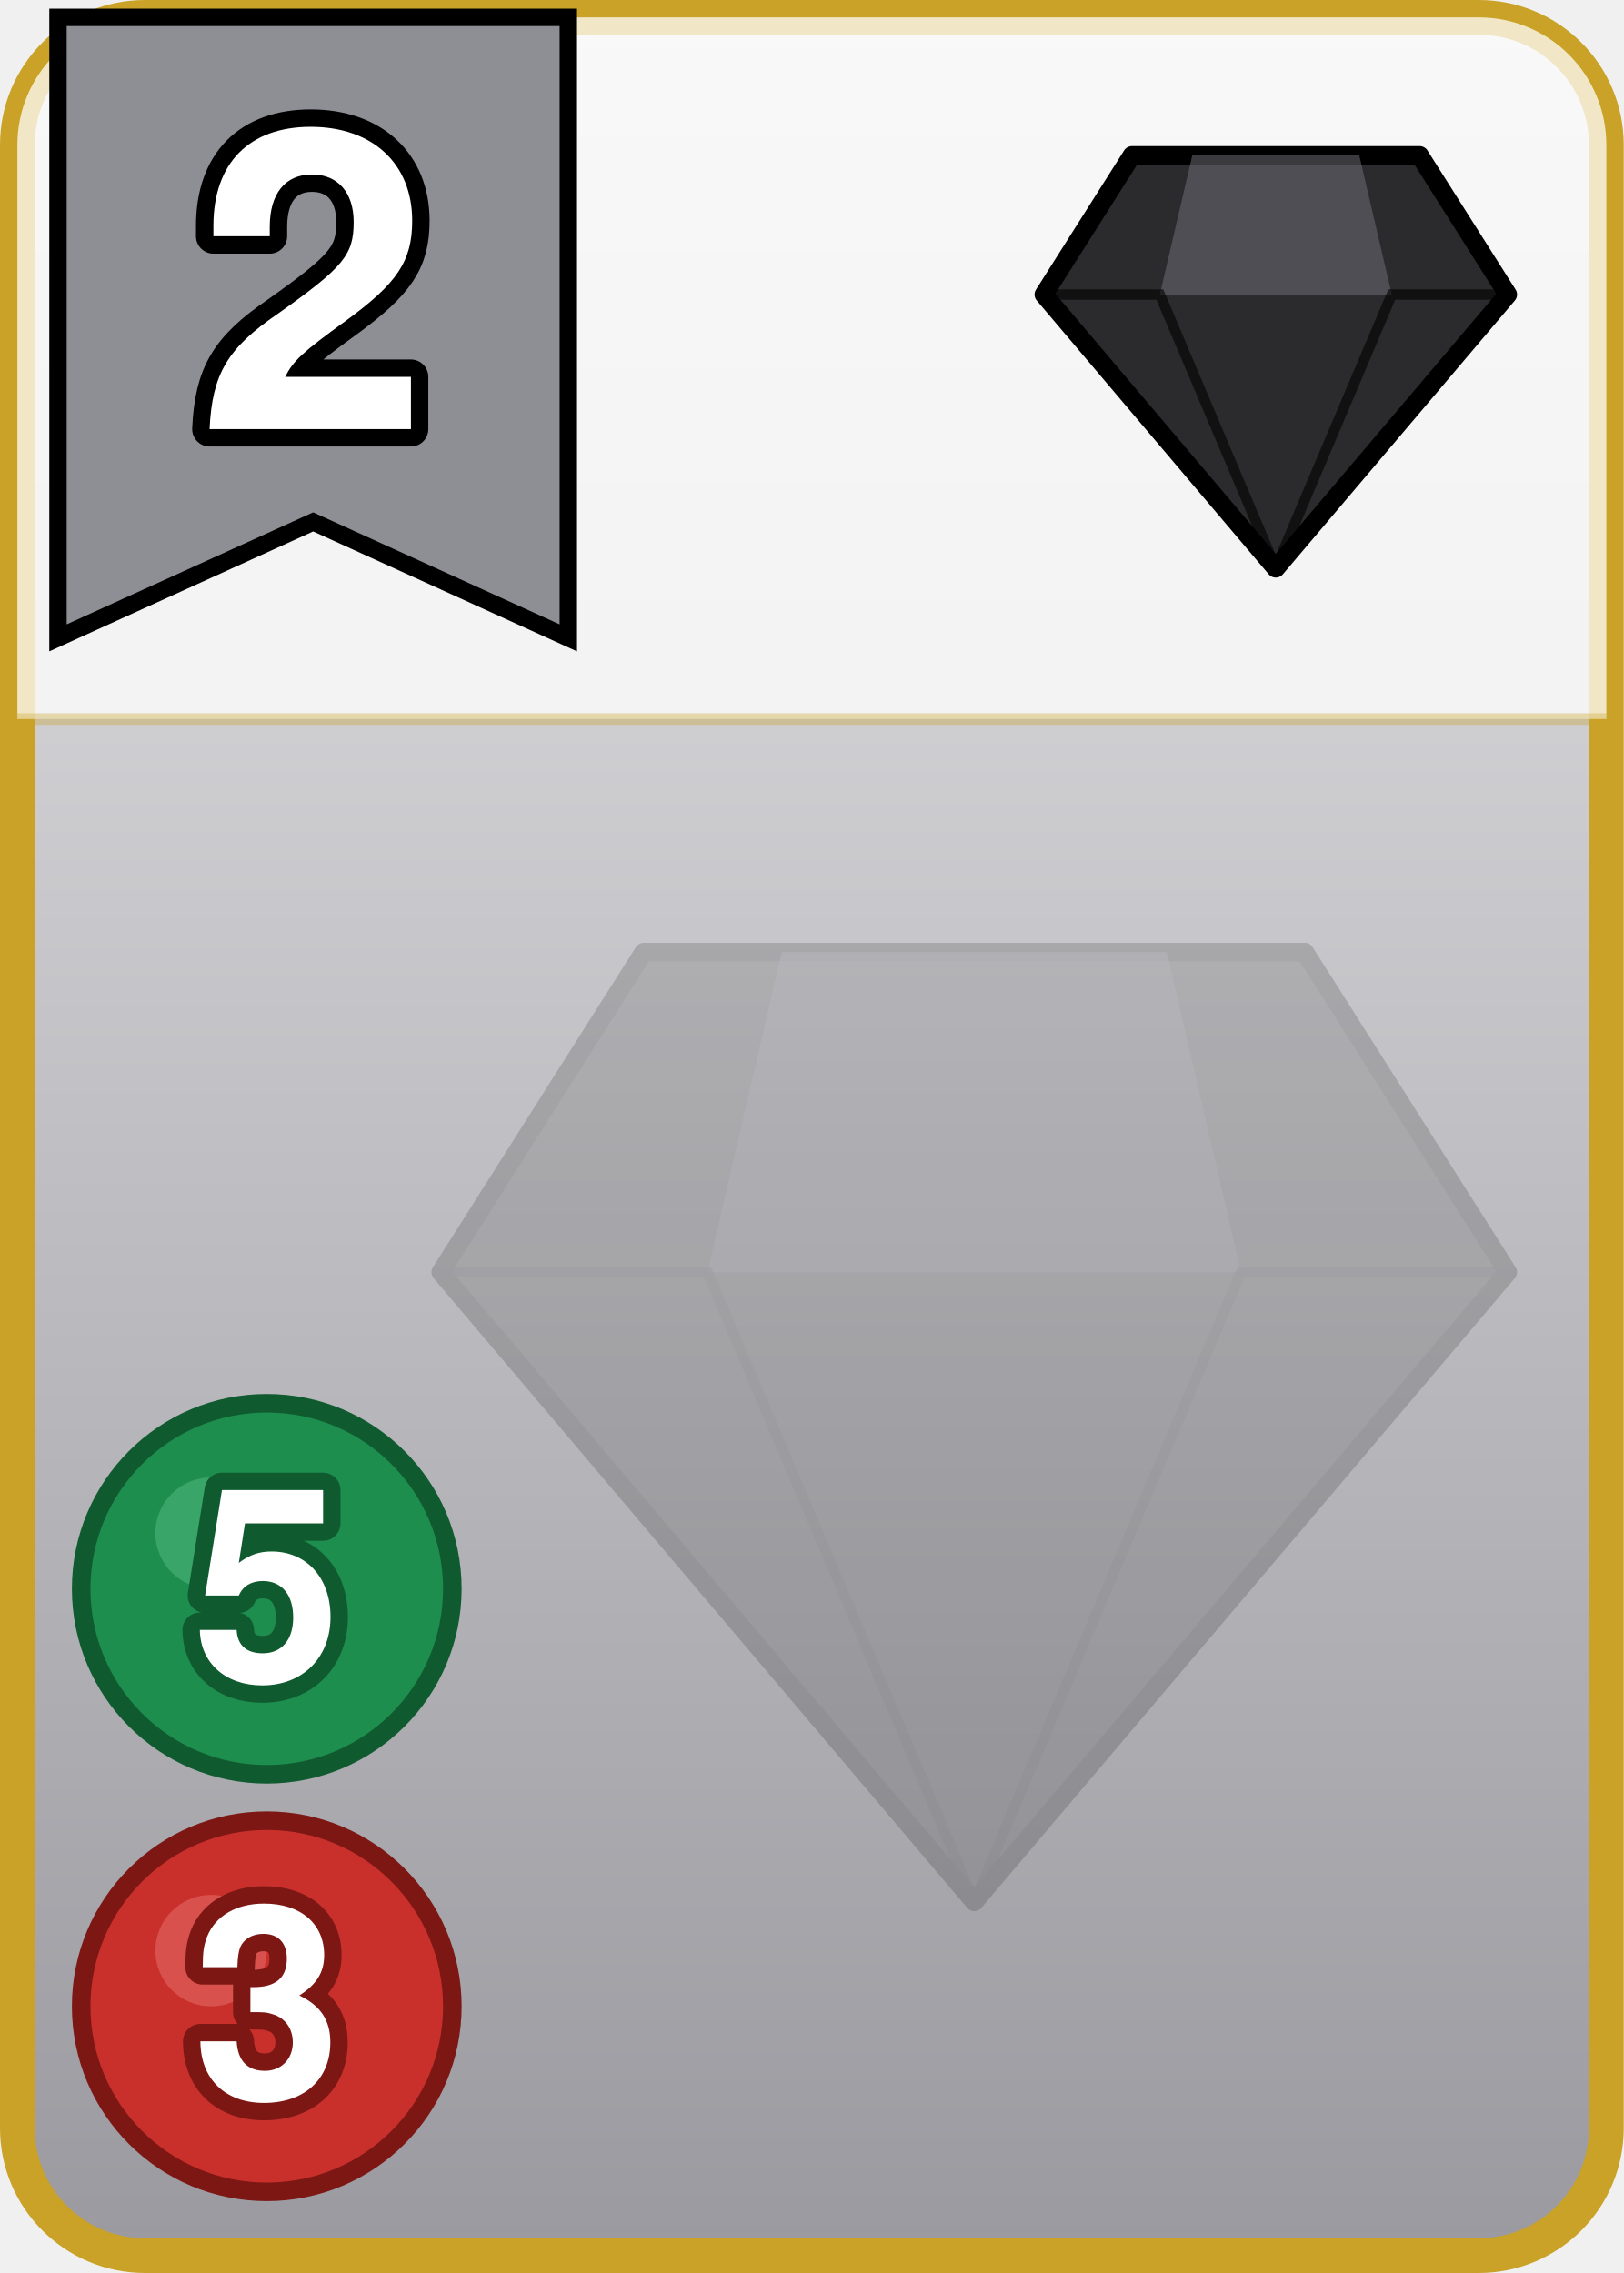
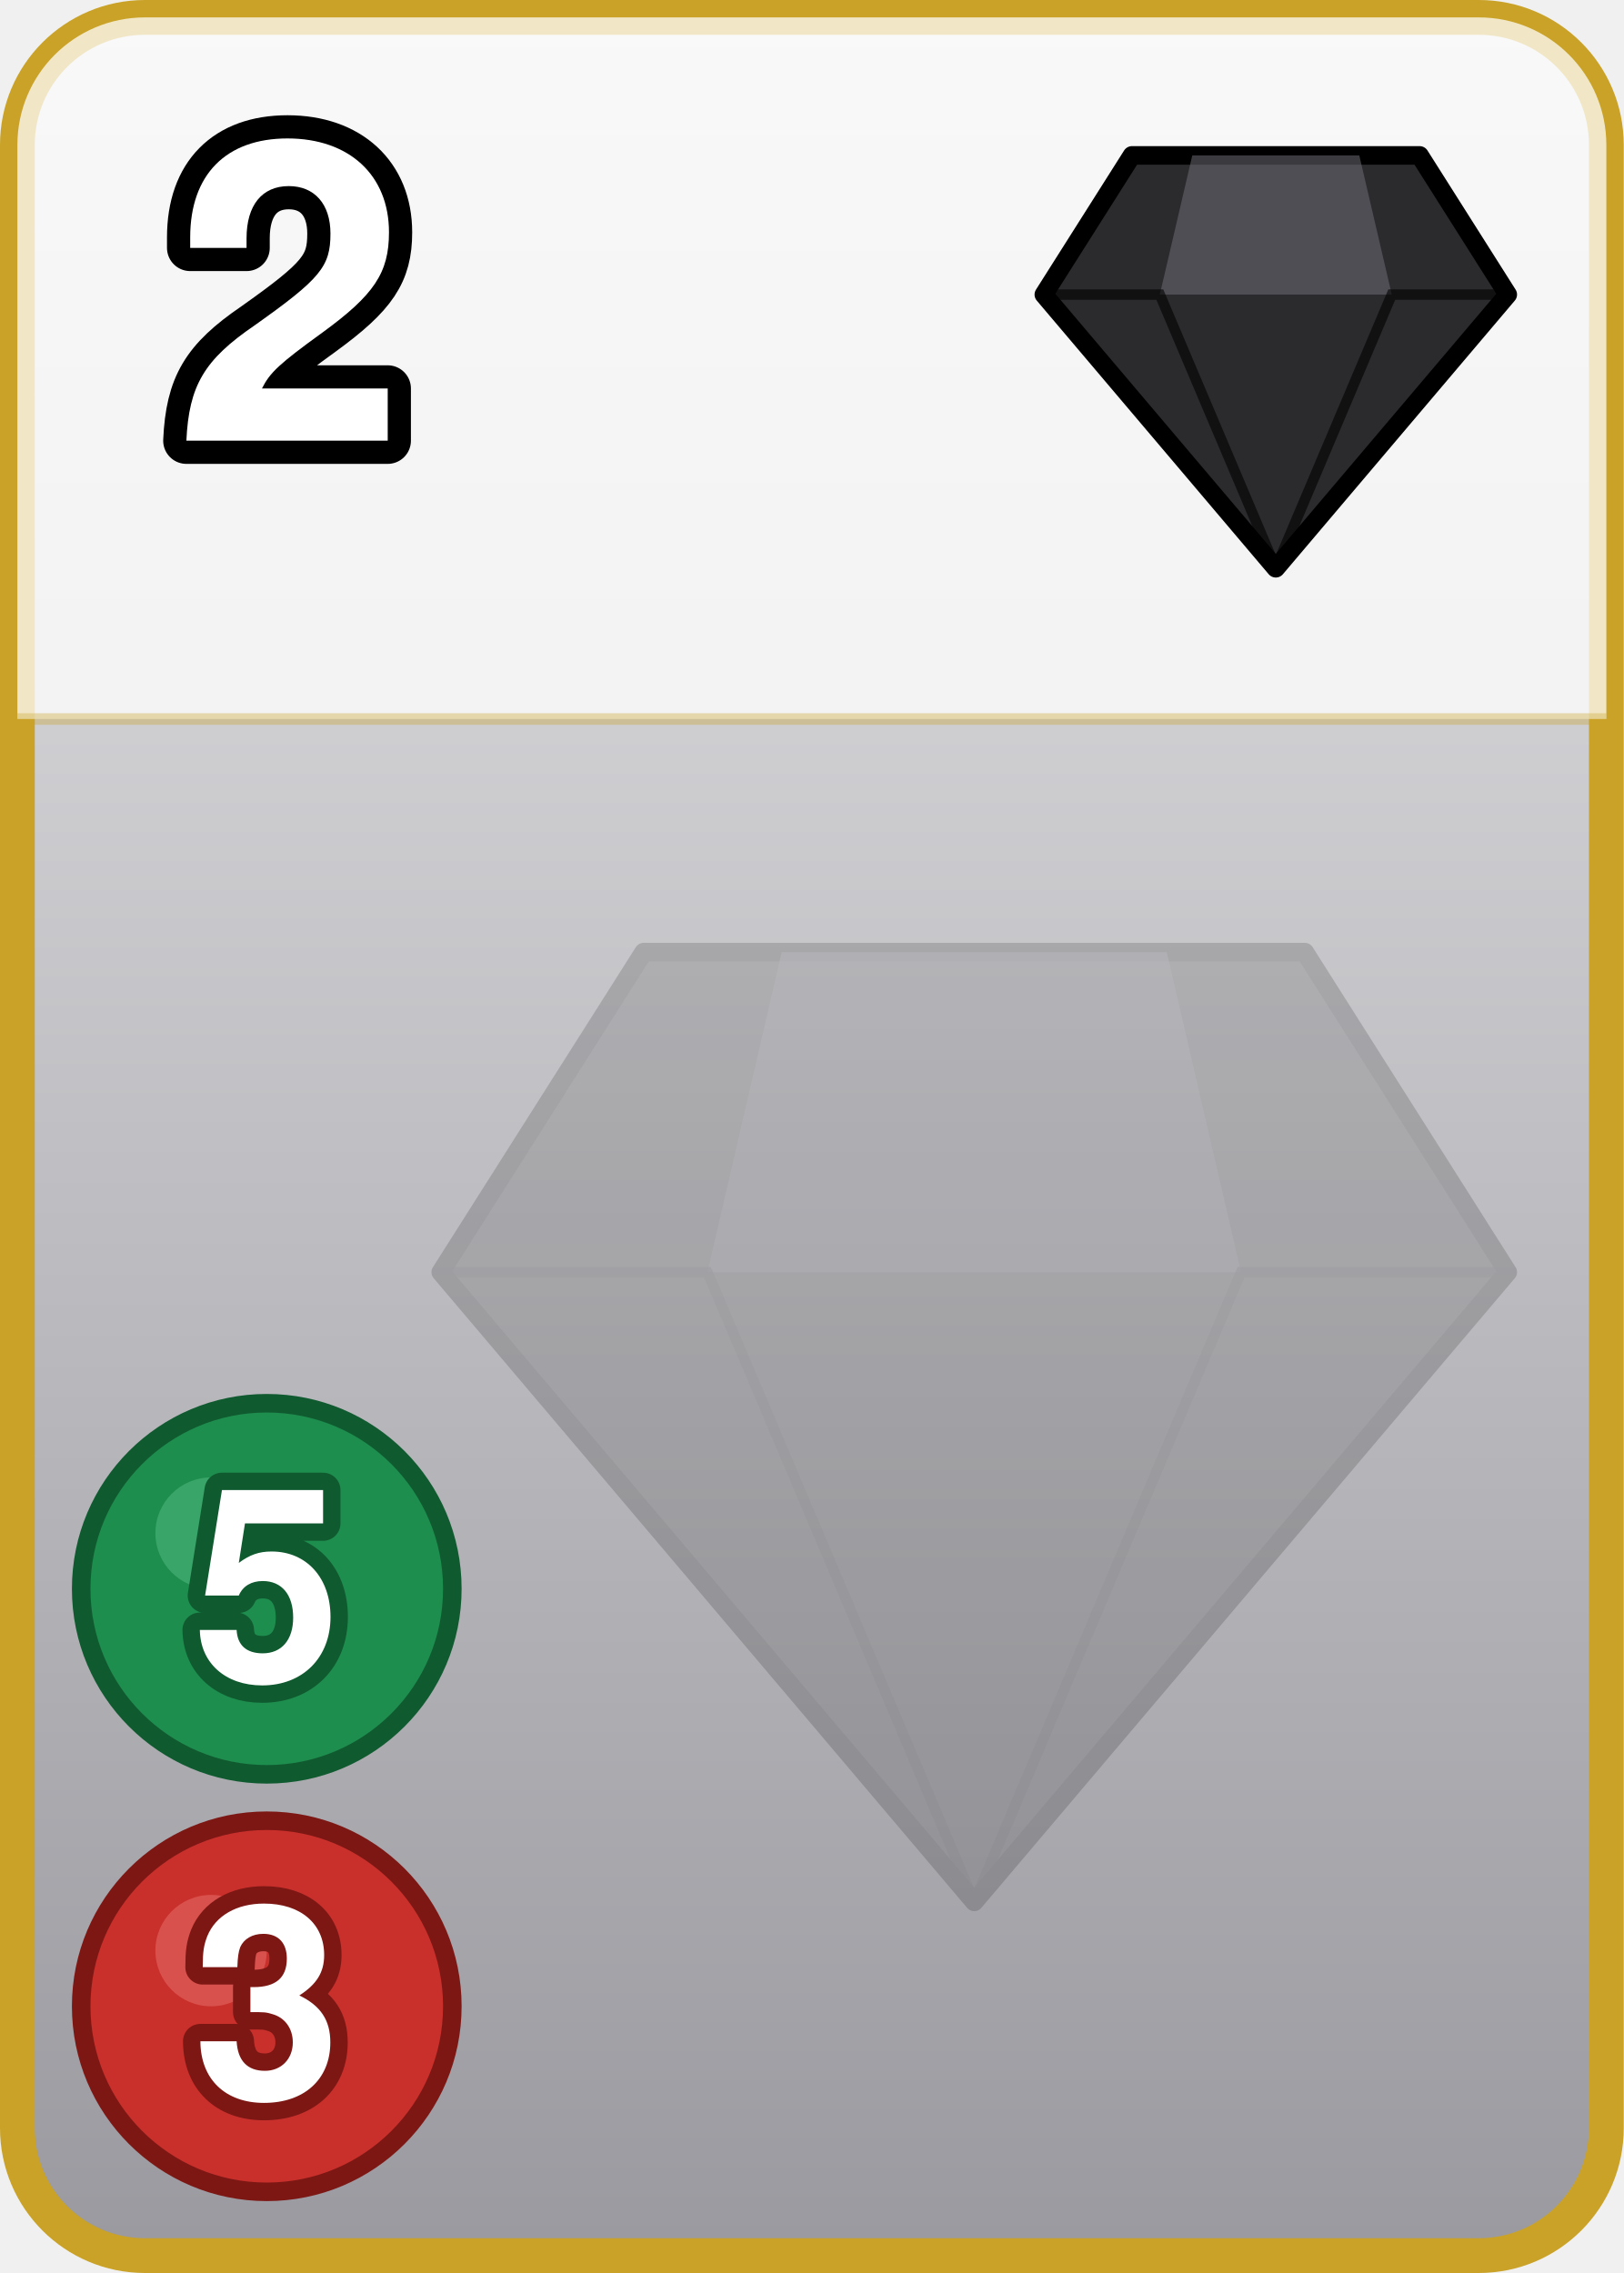
<svg xmlns="http://www.w3.org/2000/svg" width="140" height="196" viewBox="0 0 140 196" role="img" aria-label="レベル2 2点 ボーナス黒 コスト緑5・赤3">
  <defs>
    <linearGradient id="bgc55" x1="0" y1="0" x2="0" y2="1">
      <stop offset="0" stop-color="#E6E6E8" />
      <stop offset="1" stop-color="#9A9AA0" />
    </linearGradient>
  </defs>
  <rect x="1.5" y="1.5" width="137" height="193" rx="11" fill="url(#bgc55)" stroke="#C9A227" stroke-width="3" />
  <g opacity="0.16">
    <polygon points="55.5,82.1 112.5,82.1 130.0,109.7 84.0,164.0 38.0,109.7" fill="#2B2B2E" stroke="#000000" stroke-width="1.6" stroke-linejoin="round" />
    <polygon points="67.4,82.1 100.6,82.1 107.0,109.7 61.0,109.7" fill="#6C6C72" opacity="0.55" />
    <polyline points="38.0,109.7 61.0,109.7 84.0,164.0" fill="none" stroke="#000000" stroke-width="0.9" opacity="0.6" />
    <polyline points="130.0,109.7 107.0,109.7 84.0,164.0" fill="none" stroke="#000000" stroke-width="0.9" opacity="0.6" />
  </g>
  <path d="M1.5,62 V12.5 A11,11 0 0 1 12.5,1.5 H127.5 A11,11 0 0 1 138.5,12.5 V62 Z" fill="#FFFFFF" opacity="0.74" />
  <line x1="1.5" y1="62" x2="138.5" y2="62" stroke="#C9A227" stroke-width="1" opacity="0.35" />
  <polygon points="97.6,13.4 122.4,13.4 130.0,25.4 110.0,49.0 90.0,25.4" fill="#2B2B2E" stroke="#000000" stroke-width="1.6" stroke-linejoin="round" />
  <polygon points="102.8,13.4 117.2,13.4 120.0,25.4 100.0,25.4" fill="#6C6C72" opacity="0.55" />
  <polyline points="90.0,25.4 100.0,25.4 110.0,49.0" fill="none" stroke="#000000" stroke-width="0.9" opacity="0.6" />
  <polyline points="130.0,25.4 120.0,25.4 110.0,49.0" fill="none" stroke="#000000" stroke-width="0.9" opacity="0.6" />
-   <path d="M5,1.5 H49 V55 L27,45 L5,55 Z" fill="#8E8E95" stroke="#000000" stroke-width="1.5" />
-   <text x="27" y="37" text-anchor="middle" font-size="36" font-weight="800" fill="#FFFFFF" stroke="#000000" stroke-width="3" paint-order="stroke" stroke-linejoin="round" font-family="'Helvetica Neue', Helvetica, Arial, sans-serif">2</text>
+   <text x="25" y="38" text-anchor="middle" font-size="36" font-weight="800" fill="#FFFFFF" stroke="#000000" stroke-width="4" paint-order="stroke" stroke-linejoin="round" font-family="'Helvetica Neue', Helvetica, Arial, sans-serif">2</text>
  <circle cx="23" cy="137" r="16" fill="#1E8E4E" stroke="#105A30" stroke-width="1.6" />
  <circle cx="18.2" cy="132.2" r="4.8" fill="#5CC189" opacity="0.45" />
  <text x="23" y="144.8" text-anchor="middle" font-size="23" font-weight="800" fill="#FFFFFF" stroke="#105A30" stroke-width="3" paint-order="stroke" stroke-linejoin="round" font-family="'Helvetica Neue', Helvetica, Arial, sans-serif">5</text>
  <circle cx="23" cy="173" r="16" fill="#C9302C" stroke="#7D1714" stroke-width="1.6" />
  <circle cx="18.2" cy="168.2" r="4.8" fill="#EE7A76" opacity="0.45" />
  <text x="23" y="180.8" text-anchor="middle" font-size="23" font-weight="800" fill="#FFFFFF" stroke="#7D1714" stroke-width="3" paint-order="stroke" stroke-linejoin="round" font-family="'Helvetica Neue', Helvetica, Arial, sans-serif">3</text>
</svg>
